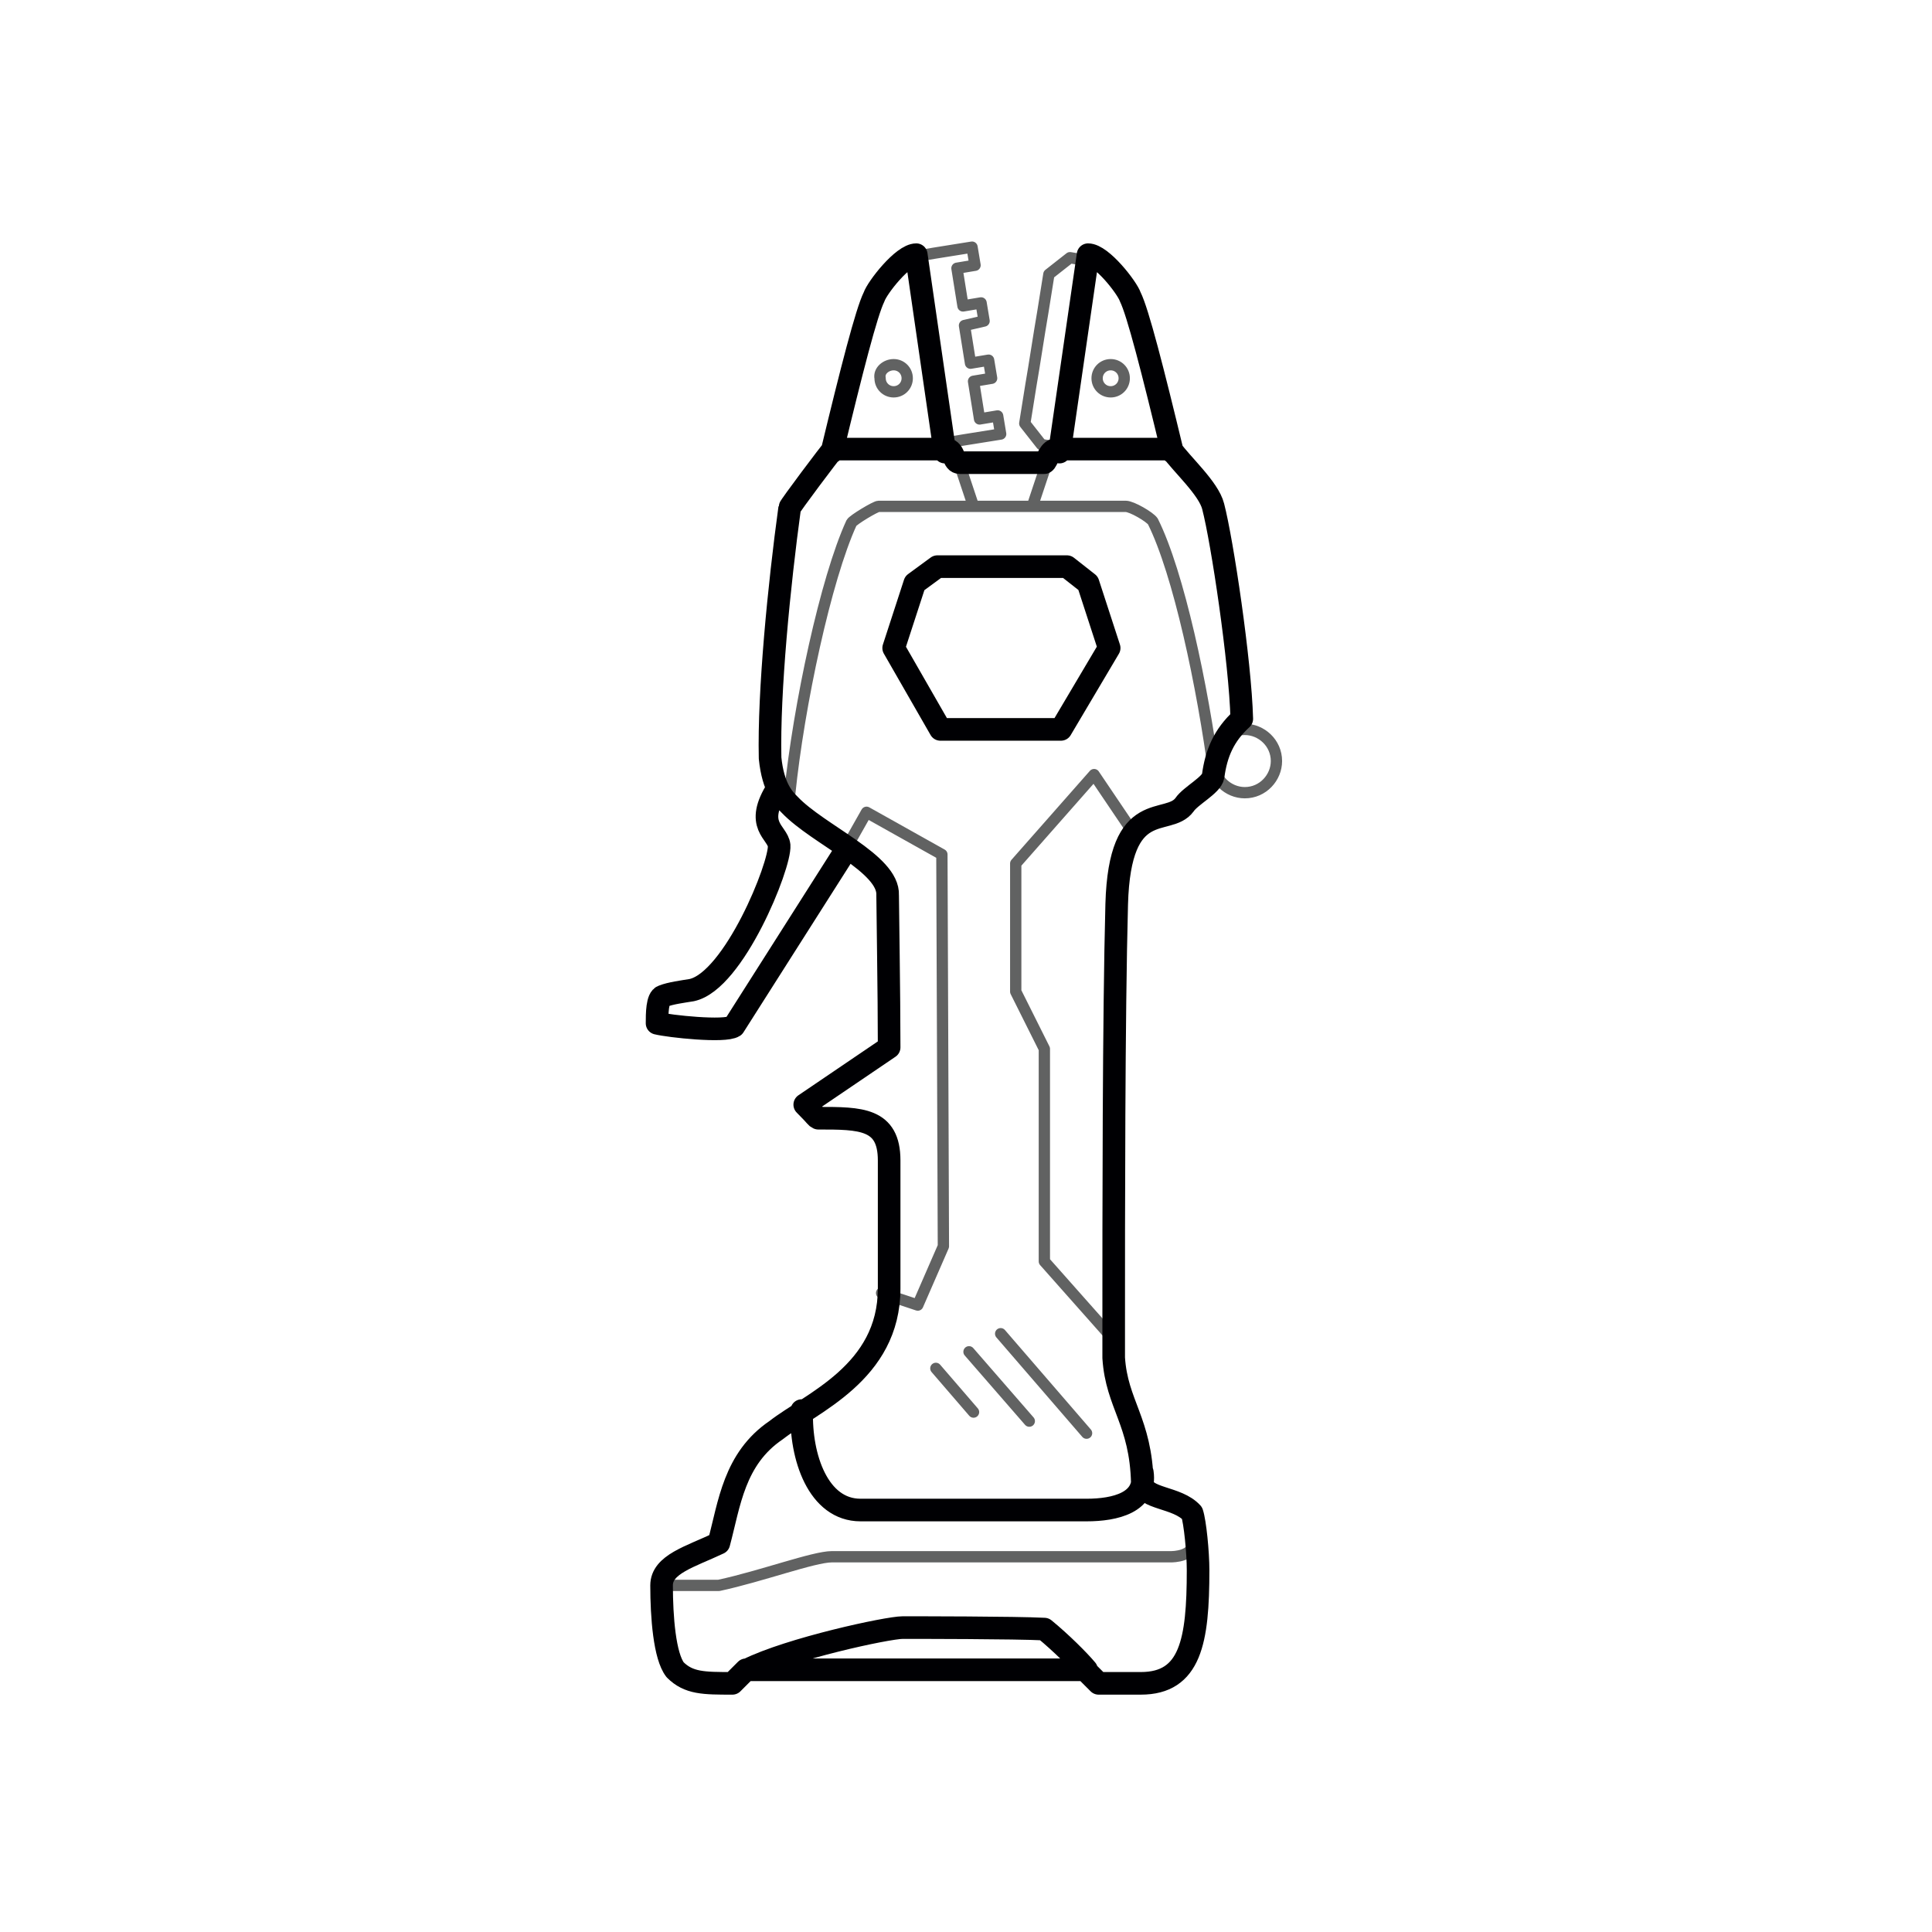
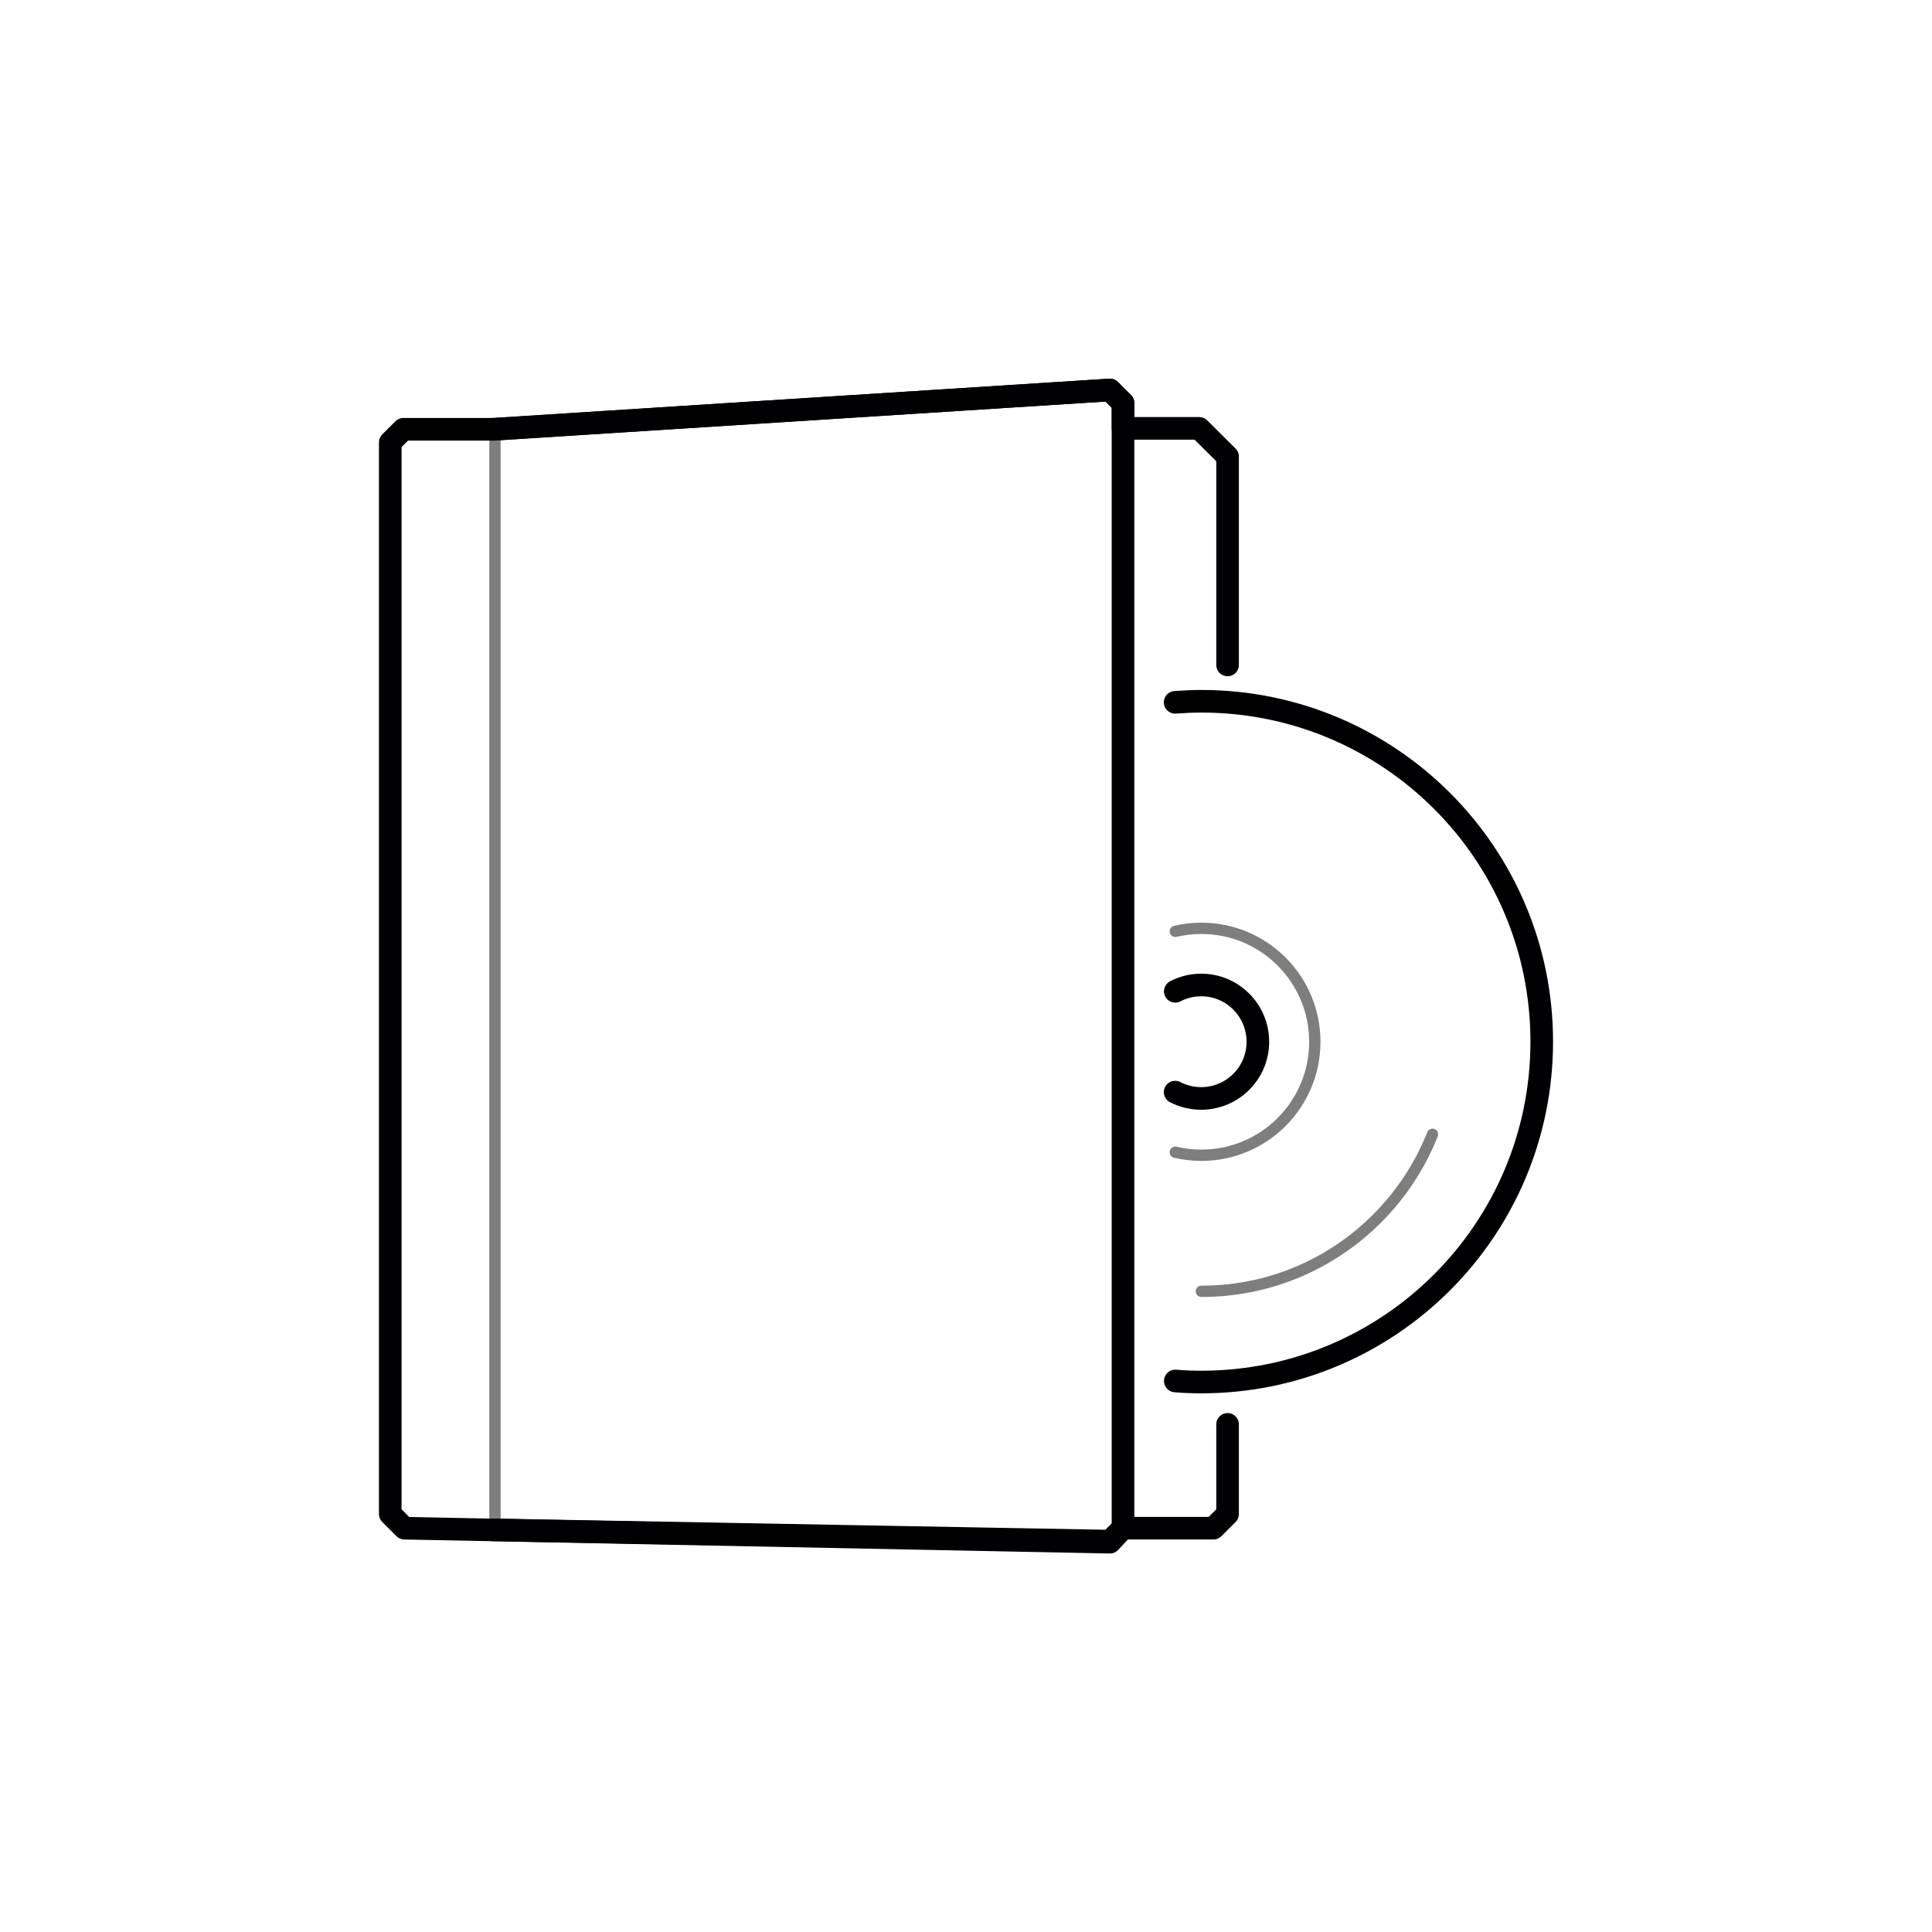
- <svg xmlns="http://www.w3.org/2000/svg" version="1.1" id="Слой_1" x="0px" y="0px" viewBox="0 0 128.2 128.2" style="enable-background:new 0 0 128.2 128.2;" xml:space="preserve">
+ <svg xmlns="http://www.w3.org/2000/svg" version="1.1" id="Слой_1" x="0px" y="0px" viewBox="0 0 128.22 128.22" style="enable-background:new 0 0 128.22 128.22;" xml:space="preserve">
  <style type="text/css">
	
- 		.st0{fill-rule:evenodd;clip-rule:evenodd;fill:none;stroke:#616262;stroke-width:0.75;stroke-linecap:round;stroke-linejoin:round;stroke-miterlimit:22.926;}
+ 		.st0{fill-rule:evenodd;clip-rule:evenodd;fill:none;stroke:#7E7E7D;stroke-width:0.75;stroke-linecap:round;stroke-linejoin:round;stroke-miterlimit:22.926;}
	
		.st1{fill-rule:evenodd;clip-rule:evenodd;fill:none;stroke:#000003;stroke-width:1.5;stroke-linecap:round;stroke-linejoin:round;stroke-miterlimit:22.926;}
</style>
-   <path class="st0" d="M63.7,30.9l0.9,2.7h3.9l0.9-2.7 M82.6,48.4c1.1,0,2.1,0.9,2.1,2.1c0,1.1-0.9,2.1-2.1,2.1  c-1.1,0-2.1-0.9-2.1-2.1C80.6,49.3,81.5,48.4,82.6,48.4L82.6,48.4z M60.8,17l1.2-0.2l2.5-0.4l0.2,1.2l-1.2,0.2l0.4,2.5l1.2-0.2  l0.2,1.2L64,21.6l0.4,2.5l1.2-0.2l0.2,1.2l-1.2,0.2l0.4,2.5l1.2-0.2l0.2,1.2l-2.5,0.4l-1.2,0.2 M72.2,17.3L71,17.1l-1.4,1.1  l-0.4,2.5L69,21.9l-0.4,2.5l-0.2,1.2l-0.4,2.5l1.1,1.4l1.2,0.2 M44.2,105.2c1,0,2.9,0,3.5,0c2.8-0.6,6.3-1.9,7.5-1.9  c1.9,0,21.6,0,22.5,0c0.1,0,1.6,0,1.5-1.1 M56.2,56.2l1.3-2.3l5,2.8l0.1,26l-1.7,3.9l-2.4-0.8 M75.3,55.4l-2.7-4l-5.2,5.9v8.5  l1.9,3.8v14.1L74,89 M52.4,52.7c0.6-5.9,2.4-14.3,4.1-18c0.1-0.2,1.6-1.1,1.8-1.1c3.6,0,13,0,16.4,0c0.4,0,1.6,0.7,1.8,1  c1.7,3.4,3.3,10.9,4.1,17 M66.4,88.5l5.7,6.6 M62.1,90.8l2.5,2.9 M68.3,94.3L68.3,94.3l-4-4.6 M73.7,24.2c0.5,0,0.9,0.4,0.9,0.9  c0,0.5-0.4,0.9-0.9,0.9c-0.5,0-0.9-0.4-0.9-0.9C72.8,24.6,73.2,24.2,73.7,24.2L73.7,24.2z M59.3,24.2c0.5,0,0.9,0.4,0.9,0.9  c0,0.5-0.4,0.9-0.9,0.9c-0.5,0-0.9-0.4-0.9-0.9C58.3,24.6,58.8,24.2,59.3,24.2z" />
-   <path class="st1" d="M53.2,93.6c-0.1,3.1,1.1,6.6,3.9,6.6c5.2,0,10.1,0,15,0c1.9,0,4-0.5,3.7-2.5 M49.6,110.8  c2.8-1.4,9.3-2.8,10.3-2.8c0.8,0,7.5,0,9.4,0.1c1.1,0.9,2.3,2.1,2.8,2.7 M60.7,38.7l-1.4,4.3l3.1,5.4h8l3.2-5.4l-1.4-4.3l-1.4-1.1  h-8.6L60.7,38.7L60.7,38.7z M51.6,52.3c-1.6,2.5,0,2.9,0.1,3.8c0.1,1.3-3,9-5.8,9.6c-0.6,0.1-1.4,0.2-1.9,0.4  c-0.4,0.1-0.4,1.2-0.4,1.8c0.8,0.2,4.5,0.6,5.1,0.2l7.5-11.8 M52.4,33.7c-0.7,5.1-1.4,12.2-1.3,16.6c0.2,2,0.9,2.7,1.3,3.1  c1.9,2,6.6,3.9,6.5,6c0,0.8,0.1,6.5,0.1,10.1c-5.6,3.8,0,0-5.6,3.8c0.9,0.9,0.7,0.8,0.9,0.9c2.8,0,4.7,0,4.7,2.8c0,4.4,0,7.5,0,8.5  c0,5.6-5.2,7.6-7.5,9.4c-2.8,1.9-3.1,4.9-3.8,7.5c-1.9,0.9-3.8,1.4-3.8,2.8c0,2.1,0.2,4.7,0.9,5.6c0.9,0.9,1.9,0.9,3.8,0.9  c0.1-0.1,0.8-0.8,0.9-0.9c2.9,0,16,0,22.5,0c0.3,0.3,0.6,0.6,0.9,0.9c0.9,0,1.9,0,2.8,0c3.3,0,3.8-2.8,3.8-7.5  c0-1.2-0.2-3.2-0.4-3.8c-1-1.1-3.2-0.9-3.3-2c-0.1-4.1-1.7-5.2-1.9-8.3c0-0.6,0-1.5,0-1.9c0-7.8,0-20.7,0.2-28.2  c0.2-7.2,3.4-5.1,4.5-6.6c0.4-0.6,1.8-1.3,1.9-1.9c0.2-1.5,0.7-2.7,1.9-3.8c-0.1-3.8-1.3-11.8-1.9-14.1c-0.3-1.2-2.1-2.8-2.8-3.8  c-1.3,0-5.6,0-7.5,0c-0.6,0-0.7,0.8-0.9,0.9c-1.9,0-3.8,0-5.6,0c-0.5,0-0.3-0.8-0.9-0.9c-2.7,0-5,0-7.5,0  C55.1,30,52.4,33.6,52.4,33.7L52.4,33.7z M55.2,30c1.3-5.4,2.3-9.3,2.8-10.3c0.2-0.6,1.9-2.8,2.8-2.8L62.7,30 M77.8,30  c-1.3-5.4-2.3-9.3-2.8-10.3c-0.2-0.6-1.9-2.8-2.8-2.8L70.3,30" />
+   <line class="st0" x1="32.85" y1="101.42" x2="32.85" y2="28.49" />
+   <path class="st0" d="M78,61.81c0.56-0.13,1.13-0.2,1.73-0.2c4.16,0,7.53,3.37,7.53,7.53c0,4.16-3.37,7.53-7.53,7.53  c-0.6,0-1.18-0.07-1.73-0.2" />
+   <path class="st0" d="M95.07,75.28c-1.56,3.93-4.59,7.13-8.41,8.9c-2.11,0.98-4.45,1.52-6.93,1.52" />
+   <path class="st1" d="M77.99,46.61c0.57-0.04,1.16-0.07,1.74-0.07c12.48,0,22.59,10.11,22.59,22.59c0,12.48-10.11,22.59-22.59,22.59  c-0.58,0-1.16-0.02-1.73-0.07" />
+   <polyline class="st1" points="81.47,94.53 81.47,100.48 80.53,101.42 74.53,101.42 73.66,102.35 26.84,101.42 25.9,100.48   25.9,29.36 26.77,28.49 32.85,28.49 73.66,25.88 74.53,26.75 74.53,28.43 79.59,28.43 81.47,30.3 81.47,44.13 " />
+   <polyline class="st1" points="32.7,28.49 73.66,25.88 74.53,26.75 74.53,101.42 73.66,102.28 32.68,101.53 " />
+   <path class="st1" d="M78,65.79c0.52-0.27,1.1-0.42,1.72-0.42c2.08,0,3.76,1.69,3.76,3.77c0,2.08-1.69,3.76-3.76,3.76  c-0.62,0-1.21-0.15-1.73-0.42" />
</svg>
